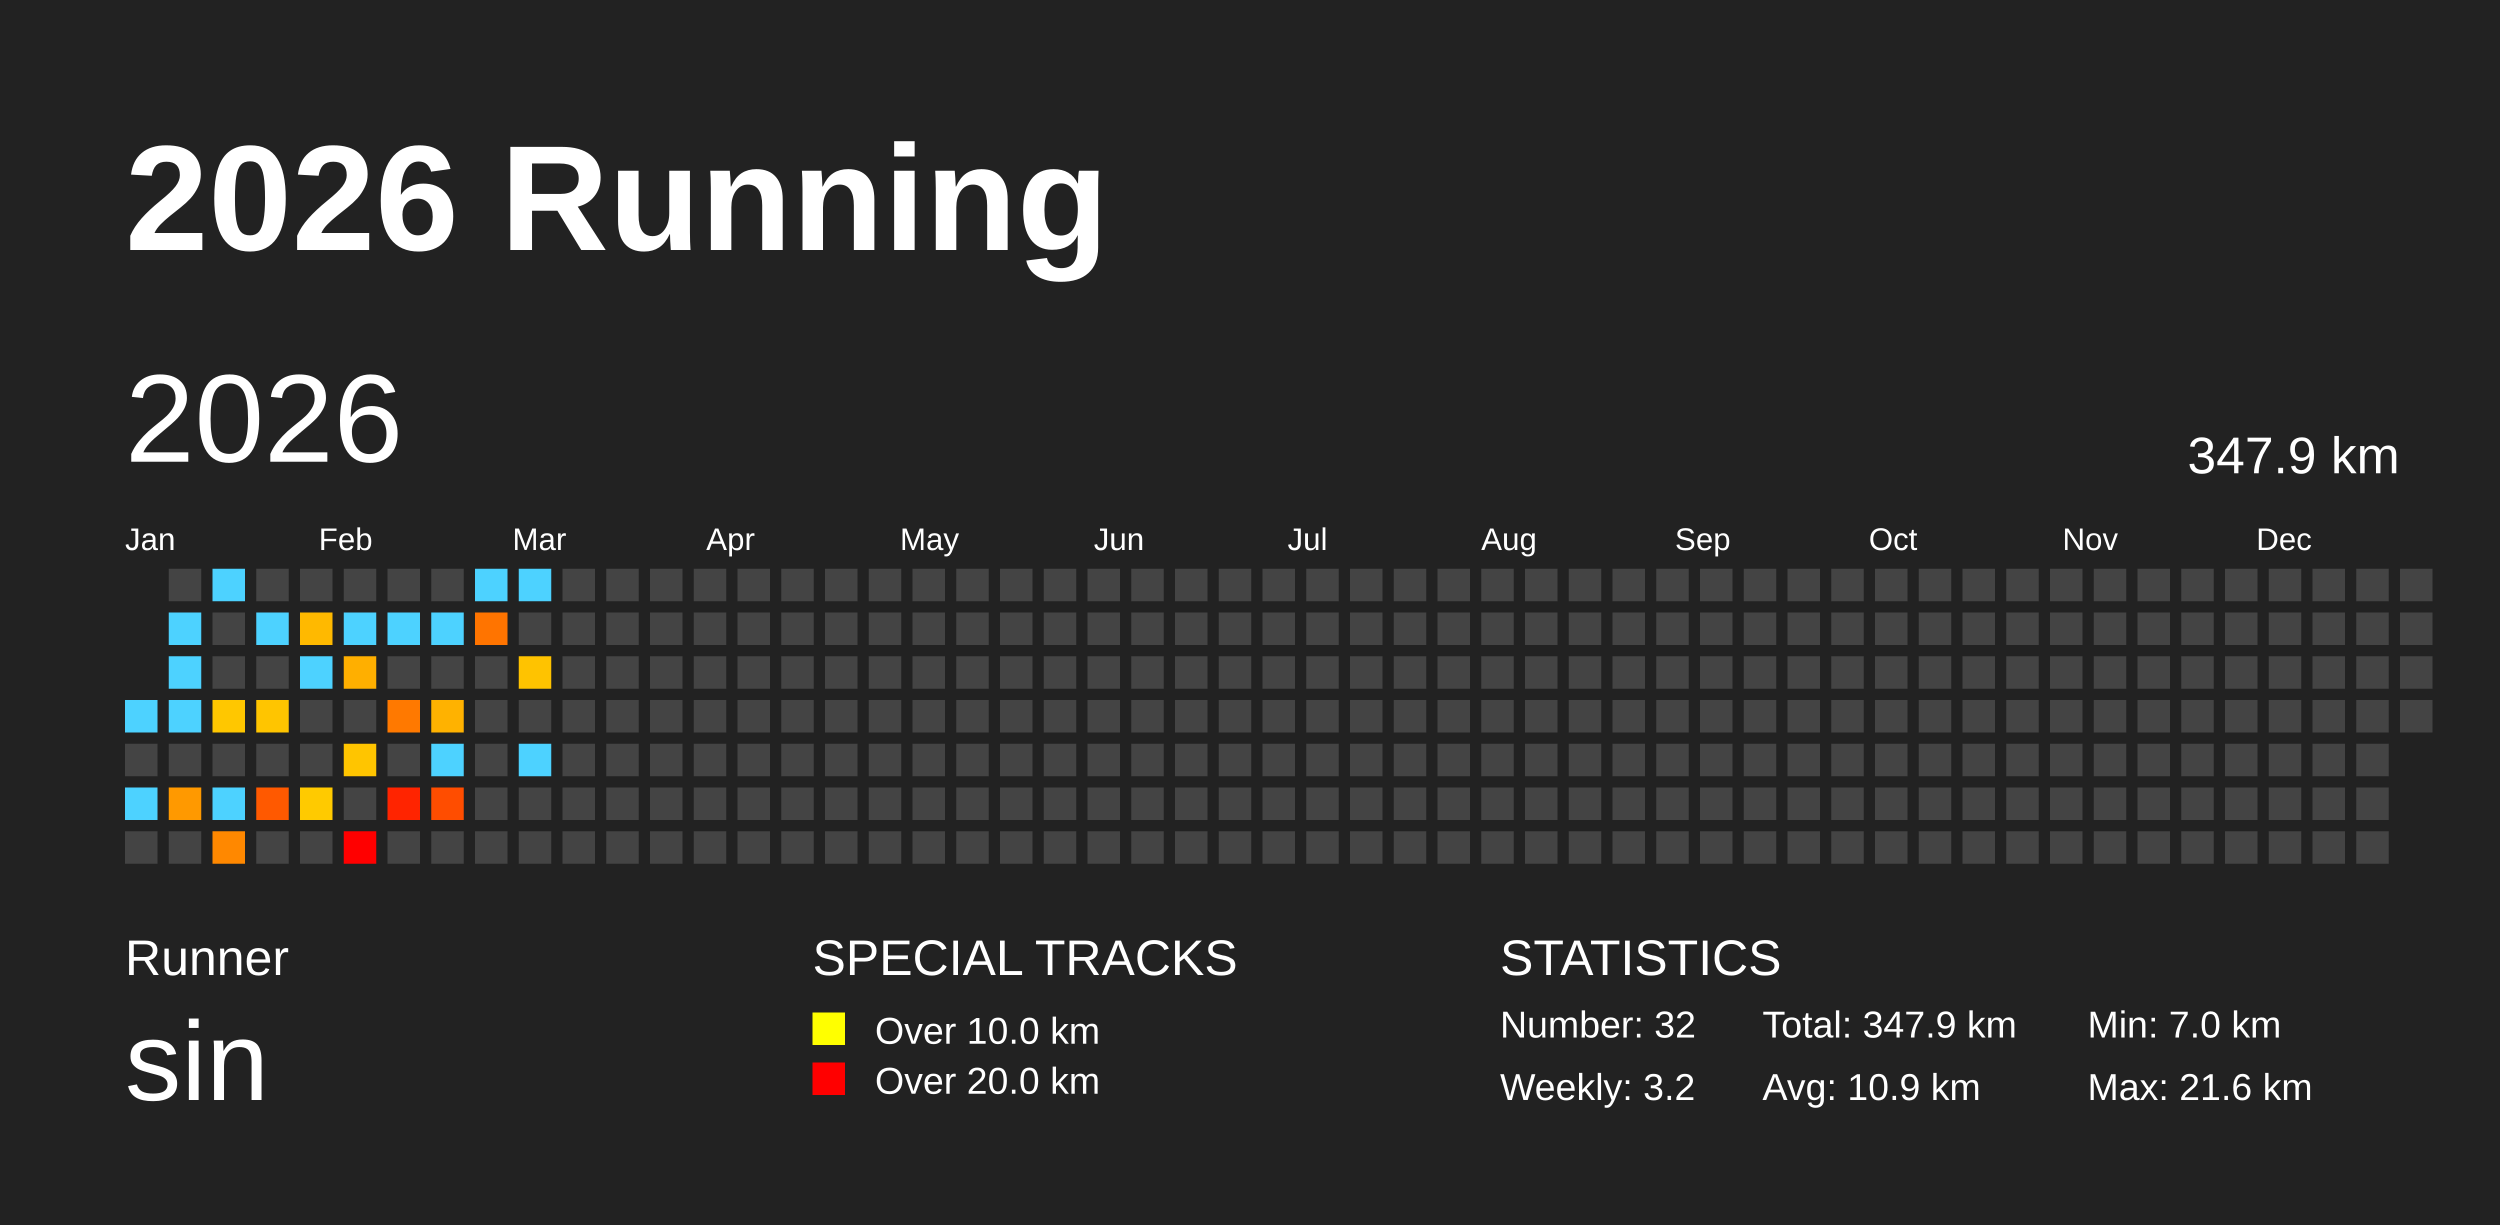
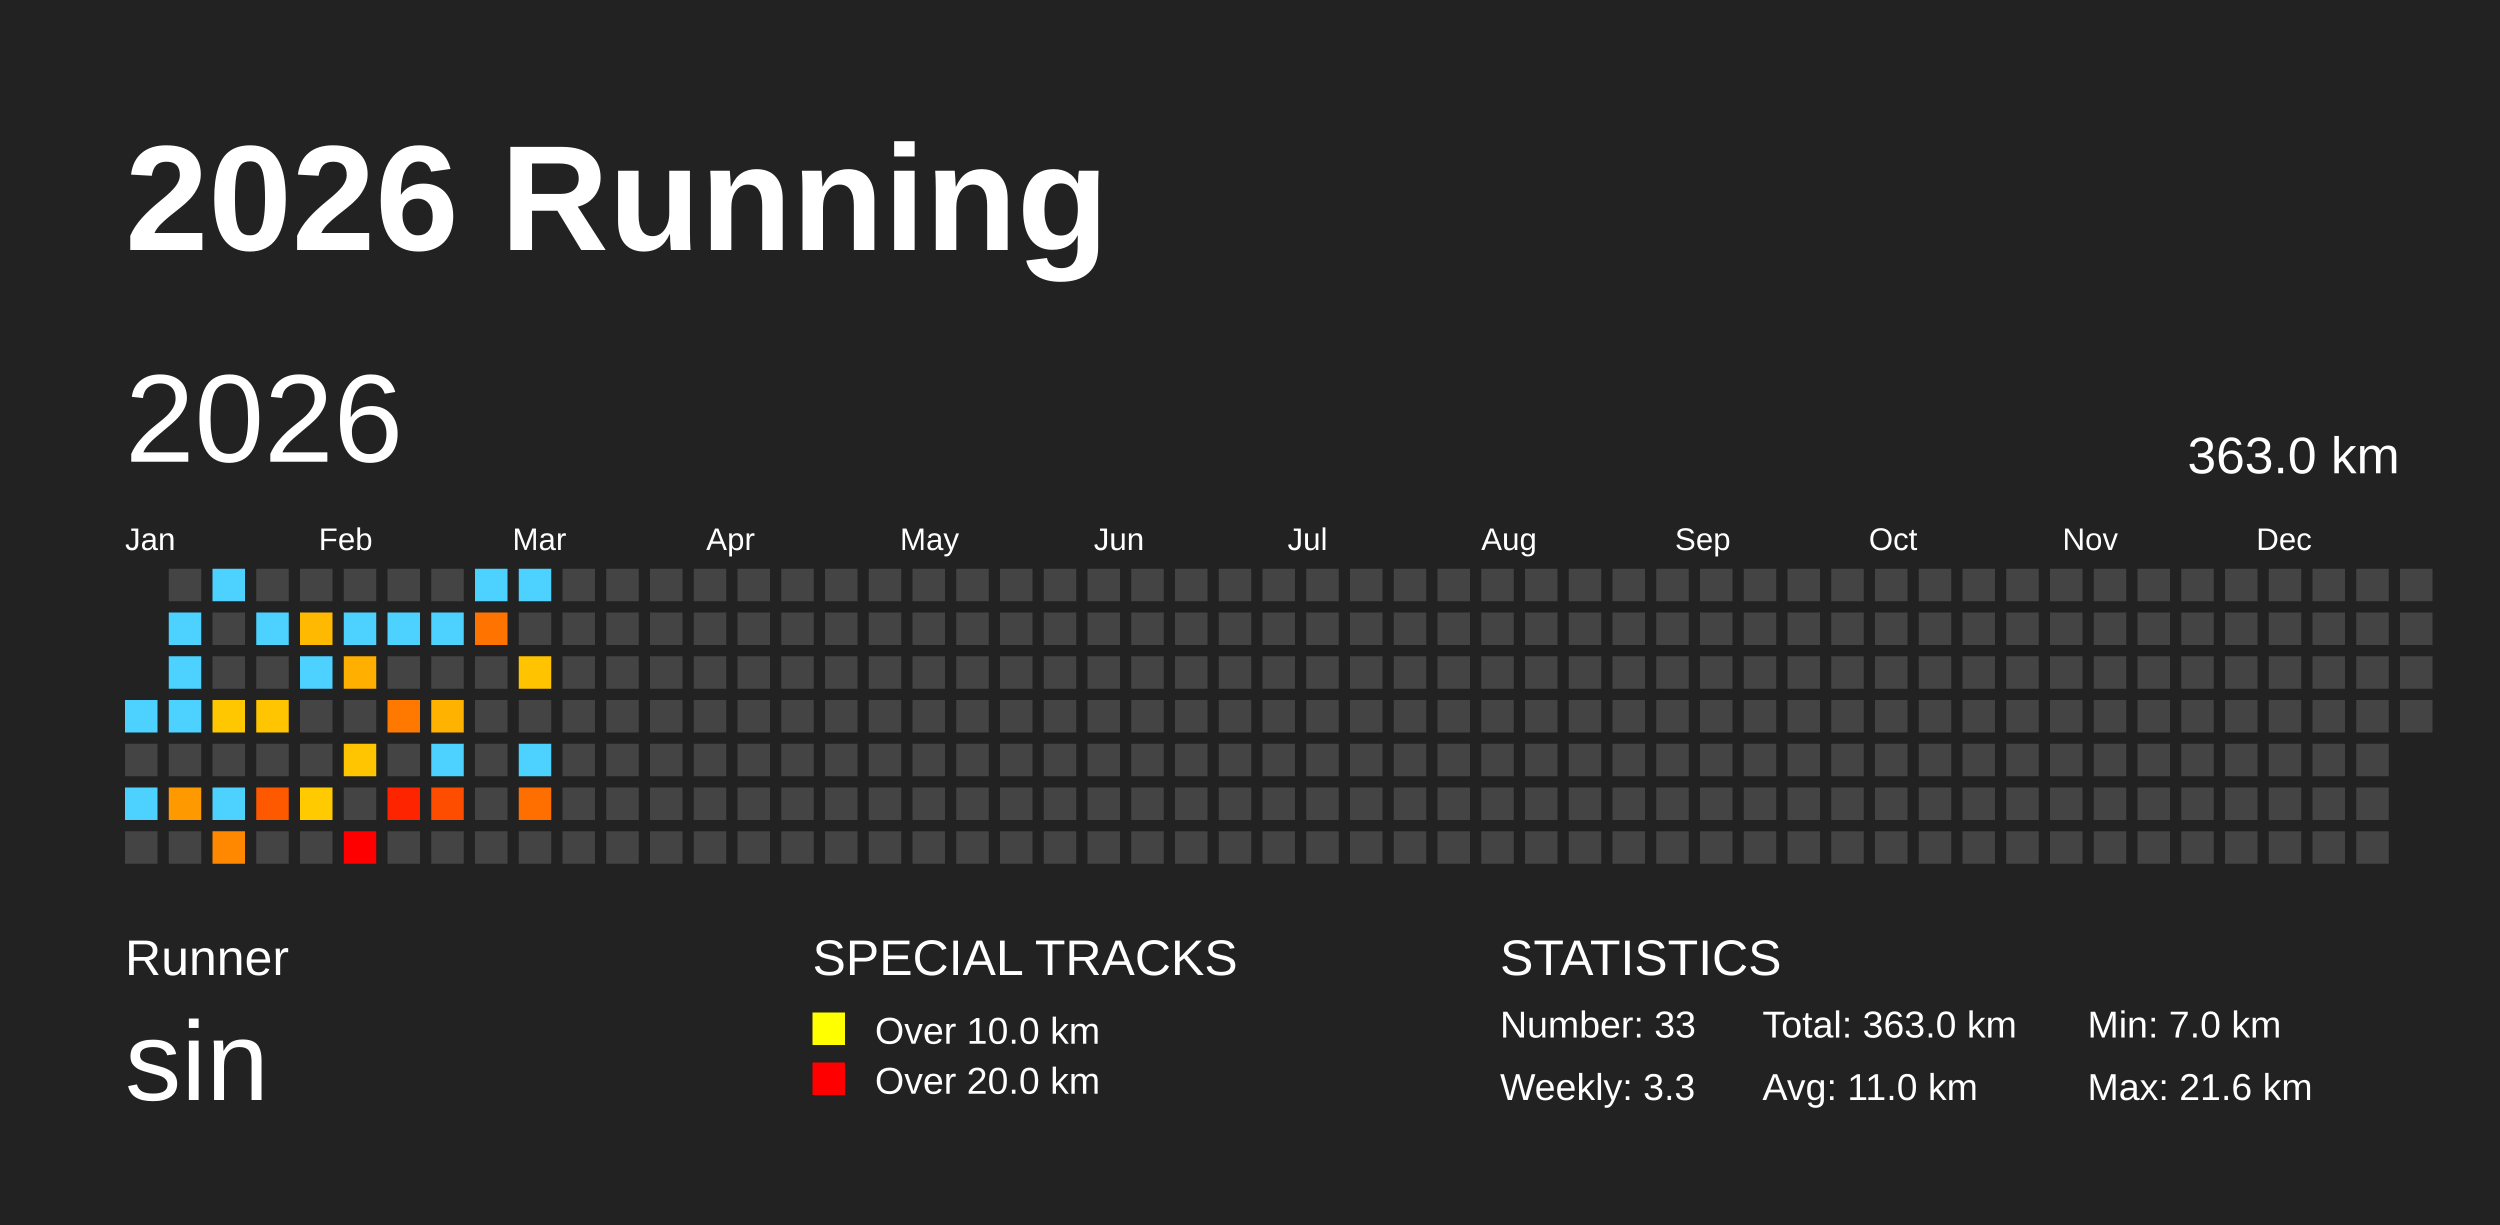
<svg xmlns="http://www.w3.org/2000/svg" baseProfile="full" height="98mm" version="1.1" viewBox="0,0,200,98" width="200mm">
  <defs />
  <rect fill="#222222" height="98" width="200" x="0" y="0" />
  <text fill="#FFFFFF" style="font-size:12px; font-family:Arial; font-weight:bold;" x="10" y="20">2026 Running</text>
  <text fill="#FFFFFF" style="font-size:4px; font-family:Arial" x="10" y="78">Runner</text>
  <text fill="#FFFFFF" style="font-size:9px; font-family:Arial" x="10" y="88">sin</text>
  <text fill="#FFFFFF" style="font-size:4px; font-family:Arial" x="65" y="78">SPECIAL TRACKS</text>
  <rect fill="yellow" height="2.6" width="2.6" x="65" y="81" />
  <text fill="#FFFFFF" style="font-size:3px; font-family:Arial" x="70" y="83.5">Over 10.0 km</text>
  <rect fill="red" height="2.6" width="2.6" x="65" y="85" />
  <text fill="#FFFFFF" style="font-size:3px; font-family:Arial" x="70" y="87.5">Over 20.0 km</text>
  <text fill="#FFFFFF" style="font-size:4px; font-family:Arial" x="120" y="78">STATISTICS</text>
-   <text fill="#FFFFFF" style="font-size:3px; font-family:Arial" x="120" y="83">Number: 32</text>
-   <text fill="#FFFFFF" style="font-size:3px; font-family:Arial" x="120" y="88">Weekly: 3.2</text>
-   <text fill="#FFFFFF" style="font-size:3px; font-family:Arial" x="141" y="83">Total: 347.9 km</text>
-   <text fill="#FFFFFF" style="font-size:3px; font-family:Arial" x="141" y="88">Avg: 10.9 km</text>
+   <text fill="#FFFFFF" style="font-size:3px; font-family:Arial" x="120" y="83">Number: 33</text>
+   <text fill="#FFFFFF" style="font-size:3px; font-family:Arial" x="120" y="88">Weekly: 3.3</text>
+   <text fill="#FFFFFF" style="font-size:3px; font-family:Arial" x="141" y="83">Total: 363.0 km</text>
+   <text fill="#FFFFFF" style="font-size:3px; font-family:Arial" x="141" y="88">Avg: 11.0 km</text>
  <text fill="#FFFFFF" style="font-size:3px; font-family:Arial" x="167" y="83">Min: 7.0 km</text>
  <text fill="#FFFFFF" style="font-size:3px; font-family:Arial" x="167" y="88">Max: 21.6 km</text>
  <text dominant-baseline="hanging" fill="#FFFFFF" style="font-size:10.0px; font-family:Arial;" x="10" y="30">2026</text>
-   <text dominant-baseline="hanging" fill="#FFFFFF" style="font-size:4.125px; font-family:Arial;" x="175" y="35">347.9 km</text>
+   <text dominant-baseline="hanging" fill="#FFFFFF" style="font-size:4.125px; font-family:Arial;" x="175" y="35">363.0 km</text>
  <text fill="#FFFFFF" style="font-size:2.5px; font-family:Arial" x="10.0" y="44">Jan</text>
  <text fill="#FFFFFF" style="font-size:2.5px; font-family:Arial" x="25.5" y="44">Feb</text>
  <text fill="#FFFFFF" style="font-size:2.5px; font-family:Arial" x="41.0" y="44">Mar</text>
  <text fill="#FFFFFF" style="font-size:2.5px; font-family:Arial" x="56.5" y="44">Apr</text>
  <text fill="#FFFFFF" style="font-size:2.5px; font-family:Arial" x="72.0" y="44">May</text>
  <text fill="#FFFFFF" style="font-size:2.5px; font-family:Arial" x="87.5" y="44">Jun</text>
  <text fill="#FFFFFF" style="font-size:2.5px; font-family:Arial" x="103.0" y="44">Jul</text>
  <text fill="#FFFFFF" style="font-size:2.5px; font-family:Arial" x="118.5" y="44">Aug</text>
  <text fill="#FFFFFF" style="font-size:2.5px; font-family:Arial" x="134.0" y="44">Sep</text>
  <text fill="#FFFFFF" style="font-size:2.5px; font-family:Arial" x="149.5" y="44">Oct</text>
  <text fill="#FFFFFF" style="font-size:2.5px; font-family:Arial" x="165.0" y="44">Nov</text>
  <text fill="#FFFFFF" style="font-size:2.5px; font-family:Arial" x="180.5" y="44">Dec</text>
  <rect fill="#4dd2ff" height="2.6" width="2.6" x="10.0" y="56.0" />
  <rect fill="#444444" height="2.6" width="2.6" x="10.0" y="59.5" />
  <rect fill="#4dd2ff" height="2.6" width="2.6" x="10.0" y="63.0" />
  <rect fill="#444444" height="2.6" width="2.6" x="10.0" y="66.5" />
  <rect fill="#444444" height="2.6" width="2.6" x="13.5" y="45.5" />
  <rect fill="#4dd2ff" height="2.6" width="2.6" x="13.5" y="49.0" />
  <rect fill="#4dd2ff" height="2.6" width="2.6" x="13.5" y="52.5" />
  <rect fill="#4dd2ff" height="2.6" width="2.6" x="13.5" y="56.0" />
  <rect fill="#444444" height="2.6" width="2.6" x="13.5" y="59.5" />
  <rect fill="#ff9900" height="2.6" width="2.6" x="13.5" y="63.0" />
  <rect fill="#444444" height="2.6" width="2.6" x="13.5" y="66.5" />
  <rect fill="#4dd2ff" height="2.6" width="2.6" x="17.0" y="45.5" />
  <rect fill="#444444" height="2.6" width="2.6" x="17.0" y="49.0" />
  <rect fill="#444444" height="2.6" width="2.6" x="17.0" y="52.5" />
  <rect fill="#ffc700" height="2.6" width="2.6" x="17.0" y="56.0" />
  <rect fill="#444444" height="2.6" width="2.6" x="17.0" y="59.5" />
  <rect fill="#4dd2ff" height="2.6" width="2.6" x="17.0" y="63.0" />
  <rect fill="#ff8800" height="2.6" width="2.6" x="17.0" y="66.5" />
  <rect fill="#444444" height="2.6" width="2.6" x="20.5" y="45.5" />
  <rect fill="#4dd2ff" height="2.6" width="2.6" x="20.5" y="49.0" />
  <rect fill="#444444" height="2.6" width="2.6" x="20.5" y="52.5" />
  <rect fill="#ffc500" height="2.6" width="2.6" x="20.5" y="56.0" />
  <rect fill="#444444" height="2.6" width="2.6" x="20.5" y="59.5" />
  <rect fill="#ff5900" height="2.6" width="2.6" x="20.5" y="63.0" />
  <rect fill="#444444" height="2.6" width="2.6" x="20.5" y="66.5" />
  <rect fill="#444444" height="2.6" width="2.6" x="24.0" y="45.5" />
  <rect fill="#ffb900" height="2.6" width="2.6" x="24.0" y="49.0" />
  <rect fill="#4dd2ff" height="2.6" width="2.6" x="24.0" y="52.5" />
  <rect fill="#444444" height="2.6" width="2.6" x="24.0" y="56.0" />
  <rect fill="#444444" height="2.6" width="2.6" x="24.0" y="59.5" />
  <rect fill="#ffca00" height="2.6" width="2.6" x="24.0" y="63.0" />
  <rect fill="#444444" height="2.6" width="2.6" x="24.0" y="66.5" />
  <rect fill="#444444" height="2.6" width="2.6" x="27.5" y="45.5" />
  <rect fill="#4dd2ff" height="2.6" width="2.6" x="27.5" y="49.0" />
  <rect fill="#ffaf00" height="2.6" width="2.6" x="27.5" y="52.5" />
  <rect fill="#444444" height="2.6" width="2.6" x="27.5" y="56.0" />
  <rect fill="#ffc500" height="2.6" width="2.6" x="27.5" y="59.5" />
  <rect fill="#444444" height="2.6" width="2.6" x="27.5" y="63.0" />
  <rect fill="red" height="2.6" width="2.6" x="27.5" y="66.5" />
  <rect fill="#444444" height="2.6" width="2.6" x="31.0" y="45.5" />
  <rect fill="#4dd2ff" height="2.6" width="2.6" x="31.0" y="49.0" />
  <rect fill="#444444" height="2.6" width="2.6" x="31.0" y="52.5" />
  <rect fill="#ff7900" height="2.6" width="2.6" x="31.0" y="56.0" />
  <rect fill="#444444" height="2.6" width="2.6" x="31.0" y="59.5" />
  <rect fill="#ff2400" height="2.6" width="2.6" x="31.0" y="63.0" />
  <rect fill="#444444" height="2.6" width="2.6" x="31.0" y="66.5" />
  <rect fill="#444444" height="2.6" width="2.6" x="34.5" y="45.5" />
  <rect fill="#4dd2ff" height="2.6" width="2.6" x="34.5" y="49.0" />
  <rect fill="#444444" height="2.6" width="2.6" x="34.5" y="52.5" />
  <rect fill="#ffb200" height="2.6" width="2.6" x="34.5" y="56.0" />
  <rect fill="#4dd2ff" height="2.6" width="2.6" x="34.5" y="59.5" />
  <rect fill="#ff4d00" height="2.6" width="2.6" x="34.5" y="63.0" />
  <rect fill="#444444" height="2.6" width="2.6" x="34.5" y="66.5" />
  <rect fill="#4dd2ff" height="2.6" width="2.6" x="38.0" y="45.5" />
  <rect fill="#ff7400" height="2.6" width="2.6" x="38.0" y="49.0" />
  <rect fill="#444444" height="2.6" width="2.6" x="38.0" y="52.5" />
  <rect fill="#444444" height="2.6" width="2.6" x="38.0" y="56.0" />
  <rect fill="#444444" height="2.6" width="2.6" x="38.0" y="59.5" />
  <rect fill="#444444" height="2.6" width="2.6" x="38.0" y="63.0" />
  <rect fill="#444444" height="2.6" width="2.6" x="38.0" y="66.5" />
  <rect fill="#4dd2ff" height="2.6" width="2.6" x="41.5" y="45.5" />
  <rect fill="#444444" height="2.6" width="2.6" x="41.5" y="49.0" />
  <rect fill="#ffc300" height="2.6" width="2.6" x="41.5" y="52.5" />
  <rect fill="#444444" height="2.6" width="2.6" x="41.5" y="56.0" />
  <rect fill="#4dd2ff" height="2.6" width="2.6" x="41.5" y="59.5" />
-   <rect fill="#444444" height="2.6" width="2.6" x="41.5" y="63.0" />
+   <rect fill="#ff6f00" height="2.6" width="2.6" x="41.5" y="63.0" />
  <rect fill="#444444" height="2.6" width="2.6" x="41.5" y="66.5" />
  <rect fill="#444444" height="2.6" width="2.6" x="45.0" y="45.5" />
  <rect fill="#444444" height="2.6" width="2.6" x="45.0" y="49.0" />
  <rect fill="#444444" height="2.6" width="2.6" x="45.0" y="52.5" />
  <rect fill="#444444" height="2.6" width="2.6" x="45.0" y="56.0" />
  <rect fill="#444444" height="2.6" width="2.6" x="45.0" y="59.5" />
  <rect fill="#444444" height="2.6" width="2.6" x="45.0" y="63.0" />
  <rect fill="#444444" height="2.6" width="2.6" x="45.0" y="66.5" />
  <rect fill="#444444" height="2.6" width="2.6" x="48.5" y="45.5" />
  <rect fill="#444444" height="2.6" width="2.6" x="48.5" y="49.0" />
  <rect fill="#444444" height="2.6" width="2.6" x="48.5" y="52.5" />
  <rect fill="#444444" height="2.6" width="2.6" x="48.5" y="56.0" />
  <rect fill="#444444" height="2.6" width="2.6" x="48.5" y="59.5" />
  <rect fill="#444444" height="2.6" width="2.6" x="48.5" y="63.0" />
  <rect fill="#444444" height="2.6" width="2.6" x="48.5" y="66.5" />
  <rect fill="#444444" height="2.6" width="2.6" x="52.0" y="45.5" />
  <rect fill="#444444" height="2.6" width="2.6" x="52.0" y="49.0" />
  <rect fill="#444444" height="2.6" width="2.6" x="52.0" y="52.5" />
  <rect fill="#444444" height="2.6" width="2.6" x="52.0" y="56.0" />
  <rect fill="#444444" height="2.6" width="2.6" x="52.0" y="59.5" />
  <rect fill="#444444" height="2.6" width="2.6" x="52.0" y="63.0" />
  <rect fill="#444444" height="2.6" width="2.6" x="52.0" y="66.5" />
  <rect fill="#444444" height="2.6" width="2.6" x="55.5" y="45.5" />
  <rect fill="#444444" height="2.6" width="2.6" x="55.5" y="49.0" />
  <rect fill="#444444" height="2.6" width="2.6" x="55.5" y="52.5" />
  <rect fill="#444444" height="2.6" width="2.6" x="55.5" y="56.0" />
  <rect fill="#444444" height="2.6" width="2.6" x="55.5" y="59.5" />
  <rect fill="#444444" height="2.6" width="2.6" x="55.5" y="63.0" />
  <rect fill="#444444" height="2.6" width="2.6" x="55.5" y="66.5" />
  <rect fill="#444444" height="2.6" width="2.6" x="59.0" y="45.5" />
  <rect fill="#444444" height="2.6" width="2.6" x="59.0" y="49.0" />
  <rect fill="#444444" height="2.6" width="2.6" x="59.0" y="52.5" />
  <rect fill="#444444" height="2.6" width="2.6" x="59.0" y="56.0" />
  <rect fill="#444444" height="2.6" width="2.6" x="59.0" y="59.5" />
  <rect fill="#444444" height="2.6" width="2.6" x="59.0" y="63.0" />
  <rect fill="#444444" height="2.6" width="2.6" x="59.0" y="66.5" />
  <rect fill="#444444" height="2.6" width="2.6" x="62.5" y="45.5" />
  <rect fill="#444444" height="2.6" width="2.6" x="62.5" y="49.0" />
  <rect fill="#444444" height="2.6" width="2.6" x="62.5" y="52.5" />
  <rect fill="#444444" height="2.6" width="2.6" x="62.5" y="56.0" />
  <rect fill="#444444" height="2.6" width="2.6" x="62.5" y="59.5" />
  <rect fill="#444444" height="2.6" width="2.6" x="62.5" y="63.0" />
  <rect fill="#444444" height="2.6" width="2.6" x="62.5" y="66.5" />
  <rect fill="#444444" height="2.6" width="2.6" x="66.0" y="45.5" />
  <rect fill="#444444" height="2.6" width="2.6" x="66.0" y="49.0" />
  <rect fill="#444444" height="2.6" width="2.6" x="66.0" y="52.5" />
  <rect fill="#444444" height="2.6" width="2.6" x="66.0" y="56.0" />
  <rect fill="#444444" height="2.6" width="2.6" x="66.0" y="59.5" />
  <rect fill="#444444" height="2.6" width="2.6" x="66.0" y="63.0" />
  <rect fill="#444444" height="2.6" width="2.6" x="66.0" y="66.5" />
  <rect fill="#444444" height="2.6" width="2.6" x="69.5" y="45.5" />
  <rect fill="#444444" height="2.6" width="2.6" x="69.5" y="49.0" />
  <rect fill="#444444" height="2.6" width="2.6" x="69.5" y="52.5" />
  <rect fill="#444444" height="2.6" width="2.6" x="69.5" y="56.0" />
  <rect fill="#444444" height="2.6" width="2.6" x="69.5" y="59.5" />
  <rect fill="#444444" height="2.6" width="2.6" x="69.5" y="63.0" />
  <rect fill="#444444" height="2.6" width="2.6" x="69.5" y="66.5" />
  <rect fill="#444444" height="2.6" width="2.6" x="73.0" y="45.5" />
  <rect fill="#444444" height="2.6" width="2.6" x="73.0" y="49.0" />
  <rect fill="#444444" height="2.6" width="2.6" x="73.0" y="52.5" />
  <rect fill="#444444" height="2.6" width="2.6" x="73.0" y="56.0" />
  <rect fill="#444444" height="2.6" width="2.6" x="73.0" y="59.5" />
  <rect fill="#444444" height="2.6" width="2.6" x="73.0" y="63.0" />
  <rect fill="#444444" height="2.6" width="2.6" x="73.0" y="66.5" />
  <rect fill="#444444" height="2.6" width="2.6" x="76.5" y="45.5" />
  <rect fill="#444444" height="2.6" width="2.6" x="76.5" y="49.0" />
  <rect fill="#444444" height="2.6" width="2.6" x="76.5" y="52.5" />
  <rect fill="#444444" height="2.6" width="2.6" x="76.5" y="56.0" />
  <rect fill="#444444" height="2.6" width="2.6" x="76.5" y="59.5" />
  <rect fill="#444444" height="2.6" width="2.6" x="76.5" y="63.0" />
  <rect fill="#444444" height="2.6" width="2.6" x="76.5" y="66.5" />
  <rect fill="#444444" height="2.6" width="2.6" x="80.0" y="45.5" />
  <rect fill="#444444" height="2.6" width="2.6" x="80.0" y="49.0" />
  <rect fill="#444444" height="2.6" width="2.6" x="80.0" y="52.5" />
  <rect fill="#444444" height="2.6" width="2.6" x="80.0" y="56.0" />
  <rect fill="#444444" height="2.6" width="2.6" x="80.0" y="59.5" />
  <rect fill="#444444" height="2.6" width="2.6" x="80.0" y="63.0" />
  <rect fill="#444444" height="2.6" width="2.6" x="80.0" y="66.5" />
  <rect fill="#444444" height="2.6" width="2.6" x="83.5" y="45.5" />
  <rect fill="#444444" height="2.6" width="2.6" x="83.5" y="49.0" />
  <rect fill="#444444" height="2.6" width="2.6" x="83.5" y="52.5" />
  <rect fill="#444444" height="2.6" width="2.6" x="83.5" y="56.0" />
  <rect fill="#444444" height="2.6" width="2.6" x="83.5" y="59.5" />
  <rect fill="#444444" height="2.6" width="2.6" x="83.5" y="63.0" />
  <rect fill="#444444" height="2.6" width="2.6" x="83.5" y="66.5" />
  <rect fill="#444444" height="2.6" width="2.6" x="87.0" y="45.5" />
  <rect fill="#444444" height="2.6" width="2.6" x="87.0" y="49.0" />
  <rect fill="#444444" height="2.6" width="2.6" x="87.0" y="52.5" />
  <rect fill="#444444" height="2.6" width="2.6" x="87.0" y="56.0" />
  <rect fill="#444444" height="2.6" width="2.6" x="87.0" y="59.5" />
  <rect fill="#444444" height="2.6" width="2.6" x="87.0" y="63.0" />
  <rect fill="#444444" height="2.6" width="2.6" x="87.0" y="66.5" />
  <rect fill="#444444" height="2.6" width="2.6" x="90.5" y="45.5" />
  <rect fill="#444444" height="2.6" width="2.6" x="90.5" y="49.0" />
  <rect fill="#444444" height="2.6" width="2.6" x="90.5" y="52.5" />
  <rect fill="#444444" height="2.6" width="2.6" x="90.5" y="56.0" />
  <rect fill="#444444" height="2.6" width="2.6" x="90.5" y="59.5" />
  <rect fill="#444444" height="2.6" width="2.6" x="90.5" y="63.0" />
  <rect fill="#444444" height="2.6" width="2.6" x="90.5" y="66.5" />
  <rect fill="#444444" height="2.6" width="2.6" x="94.0" y="45.5" />
  <rect fill="#444444" height="2.6" width="2.6" x="94.0" y="49.0" />
  <rect fill="#444444" height="2.6" width="2.6" x="94.0" y="52.5" />
  <rect fill="#444444" height="2.6" width="2.6" x="94.0" y="56.0" />
  <rect fill="#444444" height="2.6" width="2.6" x="94.0" y="59.5" />
  <rect fill="#444444" height="2.6" width="2.6" x="94.0" y="63.0" />
  <rect fill="#444444" height="2.6" width="2.6" x="94.0" y="66.5" />
  <rect fill="#444444" height="2.6" width="2.6" x="97.5" y="45.5" />
  <rect fill="#444444" height="2.6" width="2.6" x="97.5" y="49.0" />
  <rect fill="#444444" height="2.6" width="2.6" x="97.5" y="52.5" />
  <rect fill="#444444" height="2.6" width="2.6" x="97.5" y="56.0" />
  <rect fill="#444444" height="2.6" width="2.6" x="97.5" y="59.5" />
  <rect fill="#444444" height="2.6" width="2.6" x="97.5" y="63.0" />
  <rect fill="#444444" height="2.6" width="2.6" x="97.5" y="66.5" />
  <rect fill="#444444" height="2.6" width="2.6" x="101.0" y="45.5" />
  <rect fill="#444444" height="2.6" width="2.6" x="101.0" y="49.0" />
  <rect fill="#444444" height="2.6" width="2.6" x="101.0" y="52.5" />
  <rect fill="#444444" height="2.6" width="2.6" x="101.0" y="56.0" />
  <rect fill="#444444" height="2.6" width="2.6" x="101.0" y="59.5" />
  <rect fill="#444444" height="2.6" width="2.6" x="101.0" y="63.0" />
  <rect fill="#444444" height="2.6" width="2.6" x="101.0" y="66.5" />
  <rect fill="#444444" height="2.6" width="2.6" x="104.5" y="45.5" />
  <rect fill="#444444" height="2.6" width="2.6" x="104.5" y="49.0" />
  <rect fill="#444444" height="2.6" width="2.6" x="104.5" y="52.5" />
  <rect fill="#444444" height="2.6" width="2.6" x="104.5" y="56.0" />
  <rect fill="#444444" height="2.6" width="2.6" x="104.5" y="59.5" />
  <rect fill="#444444" height="2.6" width="2.6" x="104.5" y="63.0" />
  <rect fill="#444444" height="2.6" width="2.6" x="104.5" y="66.5" />
  <rect fill="#444444" height="2.6" width="2.6" x="108.0" y="45.5" />
  <rect fill="#444444" height="2.6" width="2.6" x="108.0" y="49.0" />
  <rect fill="#444444" height="2.6" width="2.6" x="108.0" y="52.5" />
  <rect fill="#444444" height="2.6" width="2.6" x="108.0" y="56.0" />
  <rect fill="#444444" height="2.6" width="2.6" x="108.0" y="59.5" />
  <rect fill="#444444" height="2.6" width="2.6" x="108.0" y="63.0" />
  <rect fill="#444444" height="2.6" width="2.6" x="108.0" y="66.5" />
  <rect fill="#444444" height="2.6" width="2.6" x="111.5" y="45.5" />
  <rect fill="#444444" height="2.6" width="2.6" x="111.5" y="49.0" />
  <rect fill="#444444" height="2.6" width="2.6" x="111.5" y="52.5" />
  <rect fill="#444444" height="2.6" width="2.6" x="111.5" y="56.0" />
  <rect fill="#444444" height="2.6" width="2.6" x="111.5" y="59.5" />
  <rect fill="#444444" height="2.6" width="2.6" x="111.5" y="63.0" />
  <rect fill="#444444" height="2.6" width="2.6" x="111.5" y="66.5" />
  <rect fill="#444444" height="2.6" width="2.6" x="115.0" y="45.5" />
  <rect fill="#444444" height="2.6" width="2.6" x="115.0" y="49.0" />
  <rect fill="#444444" height="2.6" width="2.6" x="115.0" y="52.5" />
  <rect fill="#444444" height="2.6" width="2.6" x="115.0" y="56.0" />
  <rect fill="#444444" height="2.6" width="2.6" x="115.0" y="59.5" />
  <rect fill="#444444" height="2.6" width="2.6" x="115.0" y="63.0" />
  <rect fill="#444444" height="2.6" width="2.6" x="115.0" y="66.5" />
  <rect fill="#444444" height="2.6" width="2.6" x="118.5" y="45.5" />
  <rect fill="#444444" height="2.6" width="2.6" x="118.5" y="49.0" />
  <rect fill="#444444" height="2.6" width="2.6" x="118.5" y="52.5" />
  <rect fill="#444444" height="2.6" width="2.6" x="118.5" y="56.0" />
  <rect fill="#444444" height="2.6" width="2.6" x="118.5" y="59.5" />
  <rect fill="#444444" height="2.6" width="2.6" x="118.5" y="63.0" />
  <rect fill="#444444" height="2.6" width="2.6" x="118.5" y="66.5" />
  <rect fill="#444444" height="2.6" width="2.6" x="122.0" y="45.5" />
  <rect fill="#444444" height="2.6" width="2.6" x="122.0" y="49.0" />
  <rect fill="#444444" height="2.6" width="2.6" x="122.0" y="52.5" />
  <rect fill="#444444" height="2.6" width="2.6" x="122.0" y="56.0" />
  <rect fill="#444444" height="2.6" width="2.6" x="122.0" y="59.5" />
  <rect fill="#444444" height="2.6" width="2.6" x="122.0" y="63.0" />
  <rect fill="#444444" height="2.6" width="2.6" x="122.0" y="66.5" />
  <rect fill="#444444" height="2.6" width="2.6" x="125.5" y="45.5" />
  <rect fill="#444444" height="2.6" width="2.6" x="125.5" y="49.0" />
  <rect fill="#444444" height="2.6" width="2.6" x="125.5" y="52.5" />
  <rect fill="#444444" height="2.6" width="2.6" x="125.5" y="56.0" />
  <rect fill="#444444" height="2.6" width="2.6" x="125.5" y="59.5" />
  <rect fill="#444444" height="2.6" width="2.6" x="125.5" y="63.0" />
  <rect fill="#444444" height="2.6" width="2.6" x="125.5" y="66.5" />
  <rect fill="#444444" height="2.6" width="2.6" x="129.0" y="45.5" />
  <rect fill="#444444" height="2.6" width="2.6" x="129.0" y="49.0" />
  <rect fill="#444444" height="2.6" width="2.6" x="129.0" y="52.5" />
  <rect fill="#444444" height="2.6" width="2.6" x="129.0" y="56.0" />
  <rect fill="#444444" height="2.6" width="2.6" x="129.0" y="59.5" />
  <rect fill="#444444" height="2.6" width="2.6" x="129.0" y="63.0" />
  <rect fill="#444444" height="2.6" width="2.6" x="129.0" y="66.5" />
  <rect fill="#444444" height="2.6" width="2.6" x="132.5" y="45.5" />
  <rect fill="#444444" height="2.6" width="2.6" x="132.5" y="49.0" />
  <rect fill="#444444" height="2.6" width="2.6" x="132.5" y="52.5" />
  <rect fill="#444444" height="2.6" width="2.6" x="132.5" y="56.0" />
  <rect fill="#444444" height="2.6" width="2.6" x="132.5" y="59.5" />
  <rect fill="#444444" height="2.6" width="2.6" x="132.5" y="63.0" />
  <rect fill="#444444" height="2.6" width="2.6" x="132.5" y="66.5" />
  <rect fill="#444444" height="2.6" width="2.6" x="136.0" y="45.5" />
  <rect fill="#444444" height="2.6" width="2.6" x="136.0" y="49.0" />
  <rect fill="#444444" height="2.6" width="2.6" x="136.0" y="52.5" />
  <rect fill="#444444" height="2.6" width="2.6" x="136.0" y="56.0" />
  <rect fill="#444444" height="2.6" width="2.6" x="136.0" y="59.5" />
  <rect fill="#444444" height="2.6" width="2.6" x="136.0" y="63.0" />
  <rect fill="#444444" height="2.6" width="2.6" x="136.0" y="66.5" />
  <rect fill="#444444" height="2.6" width="2.6" x="139.5" y="45.5" />
  <rect fill="#444444" height="2.6" width="2.6" x="139.5" y="49.0" />
  <rect fill="#444444" height="2.6" width="2.6" x="139.5" y="52.5" />
  <rect fill="#444444" height="2.6" width="2.6" x="139.5" y="56.0" />
  <rect fill="#444444" height="2.6" width="2.6" x="139.5" y="59.5" />
  <rect fill="#444444" height="2.6" width="2.6" x="139.5" y="63.0" />
  <rect fill="#444444" height="2.6" width="2.6" x="139.5" y="66.5" />
  <rect fill="#444444" height="2.6" width="2.6" x="143.0" y="45.5" />
  <rect fill="#444444" height="2.6" width="2.6" x="143.0" y="49.0" />
  <rect fill="#444444" height="2.6" width="2.6" x="143.0" y="52.5" />
  <rect fill="#444444" height="2.6" width="2.6" x="143.0" y="56.0" />
  <rect fill="#444444" height="2.6" width="2.6" x="143.0" y="59.5" />
  <rect fill="#444444" height="2.6" width="2.6" x="143.0" y="63.0" />
  <rect fill="#444444" height="2.6" width="2.6" x="143.0" y="66.5" />
  <rect fill="#444444" height="2.6" width="2.6" x="146.5" y="45.5" />
  <rect fill="#444444" height="2.6" width="2.6" x="146.5" y="49.0" />
  <rect fill="#444444" height="2.6" width="2.6" x="146.5" y="52.5" />
  <rect fill="#444444" height="2.6" width="2.6" x="146.5" y="56.0" />
  <rect fill="#444444" height="2.6" width="2.6" x="146.5" y="59.5" />
  <rect fill="#444444" height="2.6" width="2.6" x="146.5" y="63.0" />
  <rect fill="#444444" height="2.6" width="2.6" x="146.5" y="66.5" />
  <rect fill="#444444" height="2.6" width="2.6" x="150.0" y="45.5" />
  <rect fill="#444444" height="2.6" width="2.6" x="150.0" y="49.0" />
  <rect fill="#444444" height="2.6" width="2.6" x="150.0" y="52.5" />
  <rect fill="#444444" height="2.6" width="2.6" x="150.0" y="56.0" />
  <rect fill="#444444" height="2.6" width="2.6" x="150.0" y="59.5" />
  <rect fill="#444444" height="2.6" width="2.6" x="150.0" y="63.0" />
  <rect fill="#444444" height="2.6" width="2.6" x="150.0" y="66.5" />
  <rect fill="#444444" height="2.6" width="2.6" x="153.5" y="45.5" />
  <rect fill="#444444" height="2.6" width="2.6" x="153.5" y="49.0" />
  <rect fill="#444444" height="2.6" width="2.6" x="153.5" y="52.5" />
  <rect fill="#444444" height="2.6" width="2.6" x="153.5" y="56.0" />
  <rect fill="#444444" height="2.6" width="2.6" x="153.5" y="59.5" />
  <rect fill="#444444" height="2.6" width="2.6" x="153.5" y="63.0" />
  <rect fill="#444444" height="2.6" width="2.6" x="153.5" y="66.5" />
  <rect fill="#444444" height="2.6" width="2.6" x="157.0" y="45.5" />
  <rect fill="#444444" height="2.6" width="2.6" x="157.0" y="49.0" />
  <rect fill="#444444" height="2.6" width="2.6" x="157.0" y="52.5" />
  <rect fill="#444444" height="2.6" width="2.6" x="157.0" y="56.0" />
  <rect fill="#444444" height="2.6" width="2.6" x="157.0" y="59.5" />
  <rect fill="#444444" height="2.6" width="2.6" x="157.0" y="63.0" />
  <rect fill="#444444" height="2.6" width="2.6" x="157.0" y="66.5" />
  <rect fill="#444444" height="2.6" width="2.6" x="160.5" y="45.5" />
  <rect fill="#444444" height="2.6" width="2.6" x="160.5" y="49.0" />
  <rect fill="#444444" height="2.6" width="2.6" x="160.5" y="52.5" />
  <rect fill="#444444" height="2.6" width="2.6" x="160.5" y="56.0" />
  <rect fill="#444444" height="2.6" width="2.6" x="160.5" y="59.5" />
  <rect fill="#444444" height="2.6" width="2.6" x="160.5" y="63.0" />
  <rect fill="#444444" height="2.6" width="2.6" x="160.5" y="66.5" />
  <rect fill="#444444" height="2.6" width="2.6" x="164.0" y="45.5" />
  <rect fill="#444444" height="2.6" width="2.6" x="164.0" y="49.0" />
  <rect fill="#444444" height="2.6" width="2.6" x="164.0" y="52.5" />
  <rect fill="#444444" height="2.6" width="2.6" x="164.0" y="56.0" />
  <rect fill="#444444" height="2.6" width="2.6" x="164.0" y="59.5" />
  <rect fill="#444444" height="2.6" width="2.6" x="164.0" y="63.0" />
  <rect fill="#444444" height="2.6" width="2.6" x="164.0" y="66.5" />
  <rect fill="#444444" height="2.6" width="2.6" x="167.5" y="45.5" />
  <rect fill="#444444" height="2.6" width="2.6" x="167.5" y="49.0" />
  <rect fill="#444444" height="2.6" width="2.6" x="167.5" y="52.5" />
  <rect fill="#444444" height="2.6" width="2.6" x="167.5" y="56.0" />
  <rect fill="#444444" height="2.6" width="2.6" x="167.5" y="59.5" />
  <rect fill="#444444" height="2.6" width="2.6" x="167.5" y="63.0" />
  <rect fill="#444444" height="2.6" width="2.6" x="167.5" y="66.5" />
  <rect fill="#444444" height="2.6" width="2.6" x="171.0" y="45.5" />
  <rect fill="#444444" height="2.6" width="2.6" x="171.0" y="49.0" />
  <rect fill="#444444" height="2.6" width="2.6" x="171.0" y="52.5" />
  <rect fill="#444444" height="2.6" width="2.6" x="171.0" y="56.0" />
  <rect fill="#444444" height="2.6" width="2.6" x="171.0" y="59.5" />
  <rect fill="#444444" height="2.6" width="2.6" x="171.0" y="63.0" />
  <rect fill="#444444" height="2.6" width="2.6" x="171.0" y="66.5" />
  <rect fill="#444444" height="2.6" width="2.6" x="174.5" y="45.5" />
  <rect fill="#444444" height="2.6" width="2.6" x="174.5" y="49.0" />
  <rect fill="#444444" height="2.6" width="2.6" x="174.5" y="52.5" />
  <rect fill="#444444" height="2.6" width="2.6" x="174.5" y="56.0" />
  <rect fill="#444444" height="2.6" width="2.6" x="174.5" y="59.5" />
  <rect fill="#444444" height="2.6" width="2.6" x="174.5" y="63.0" />
  <rect fill="#444444" height="2.6" width="2.6" x="174.5" y="66.5" />
  <rect fill="#444444" height="2.6" width="2.6" x="178.0" y="45.5" />
  <rect fill="#444444" height="2.6" width="2.6" x="178.0" y="49.0" />
  <rect fill="#444444" height="2.6" width="2.6" x="178.0" y="52.5" />
  <rect fill="#444444" height="2.6" width="2.6" x="178.0" y="56.0" />
  <rect fill="#444444" height="2.6" width="2.6" x="178.0" y="59.5" />
  <rect fill="#444444" height="2.6" width="2.6" x="178.0" y="63.0" />
  <rect fill="#444444" height="2.6" width="2.6" x="178.0" y="66.5" />
  <rect fill="#444444" height="2.6" width="2.6" x="181.5" y="45.5" />
  <rect fill="#444444" height="2.6" width="2.6" x="181.5" y="49.0" />
  <rect fill="#444444" height="2.6" width="2.6" x="181.5" y="52.5" />
  <rect fill="#444444" height="2.6" width="2.6" x="181.5" y="56.0" />
  <rect fill="#444444" height="2.6" width="2.6" x="181.5" y="59.5" />
  <rect fill="#444444" height="2.6" width="2.6" x="181.5" y="63.0" />
  <rect fill="#444444" height="2.6" width="2.6" x="181.5" y="66.5" />
  <rect fill="#444444" height="2.6" width="2.6" x="185.0" y="45.5" />
  <rect fill="#444444" height="2.6" width="2.6" x="185.0" y="49.0" />
  <rect fill="#444444" height="2.6" width="2.6" x="185.0" y="52.5" />
  <rect fill="#444444" height="2.6" width="2.6" x="185.0" y="56.0" />
  <rect fill="#444444" height="2.6" width="2.6" x="185.0" y="59.5" />
  <rect fill="#444444" height="2.6" width="2.6" x="185.0" y="63.0" />
  <rect fill="#444444" height="2.6" width="2.6" x="185.0" y="66.5" />
  <rect fill="#444444" height="2.6" width="2.6" x="188.5" y="45.5" />
  <rect fill="#444444" height="2.6" width="2.6" x="188.5" y="49.0" />
  <rect fill="#444444" height="2.6" width="2.6" x="188.5" y="52.5" />
  <rect fill="#444444" height="2.6" width="2.6" x="188.5" y="56.0" />
  <rect fill="#444444" height="2.6" width="2.6" x="188.5" y="59.5" />
  <rect fill="#444444" height="2.6" width="2.6" x="188.5" y="63.0" />
  <rect fill="#444444" height="2.6" width="2.6" x="188.5" y="66.5" />
  <rect fill="#444444" height="2.6" width="2.6" x="192.0" y="45.5" />
  <rect fill="#444444" height="2.6" width="2.6" x="192.0" y="49.0" />
  <rect fill="#444444" height="2.6" width="2.6" x="192.0" y="52.5" />
  <rect fill="#444444" height="2.6" width="2.6" x="192.0" y="56.0" />
</svg>
